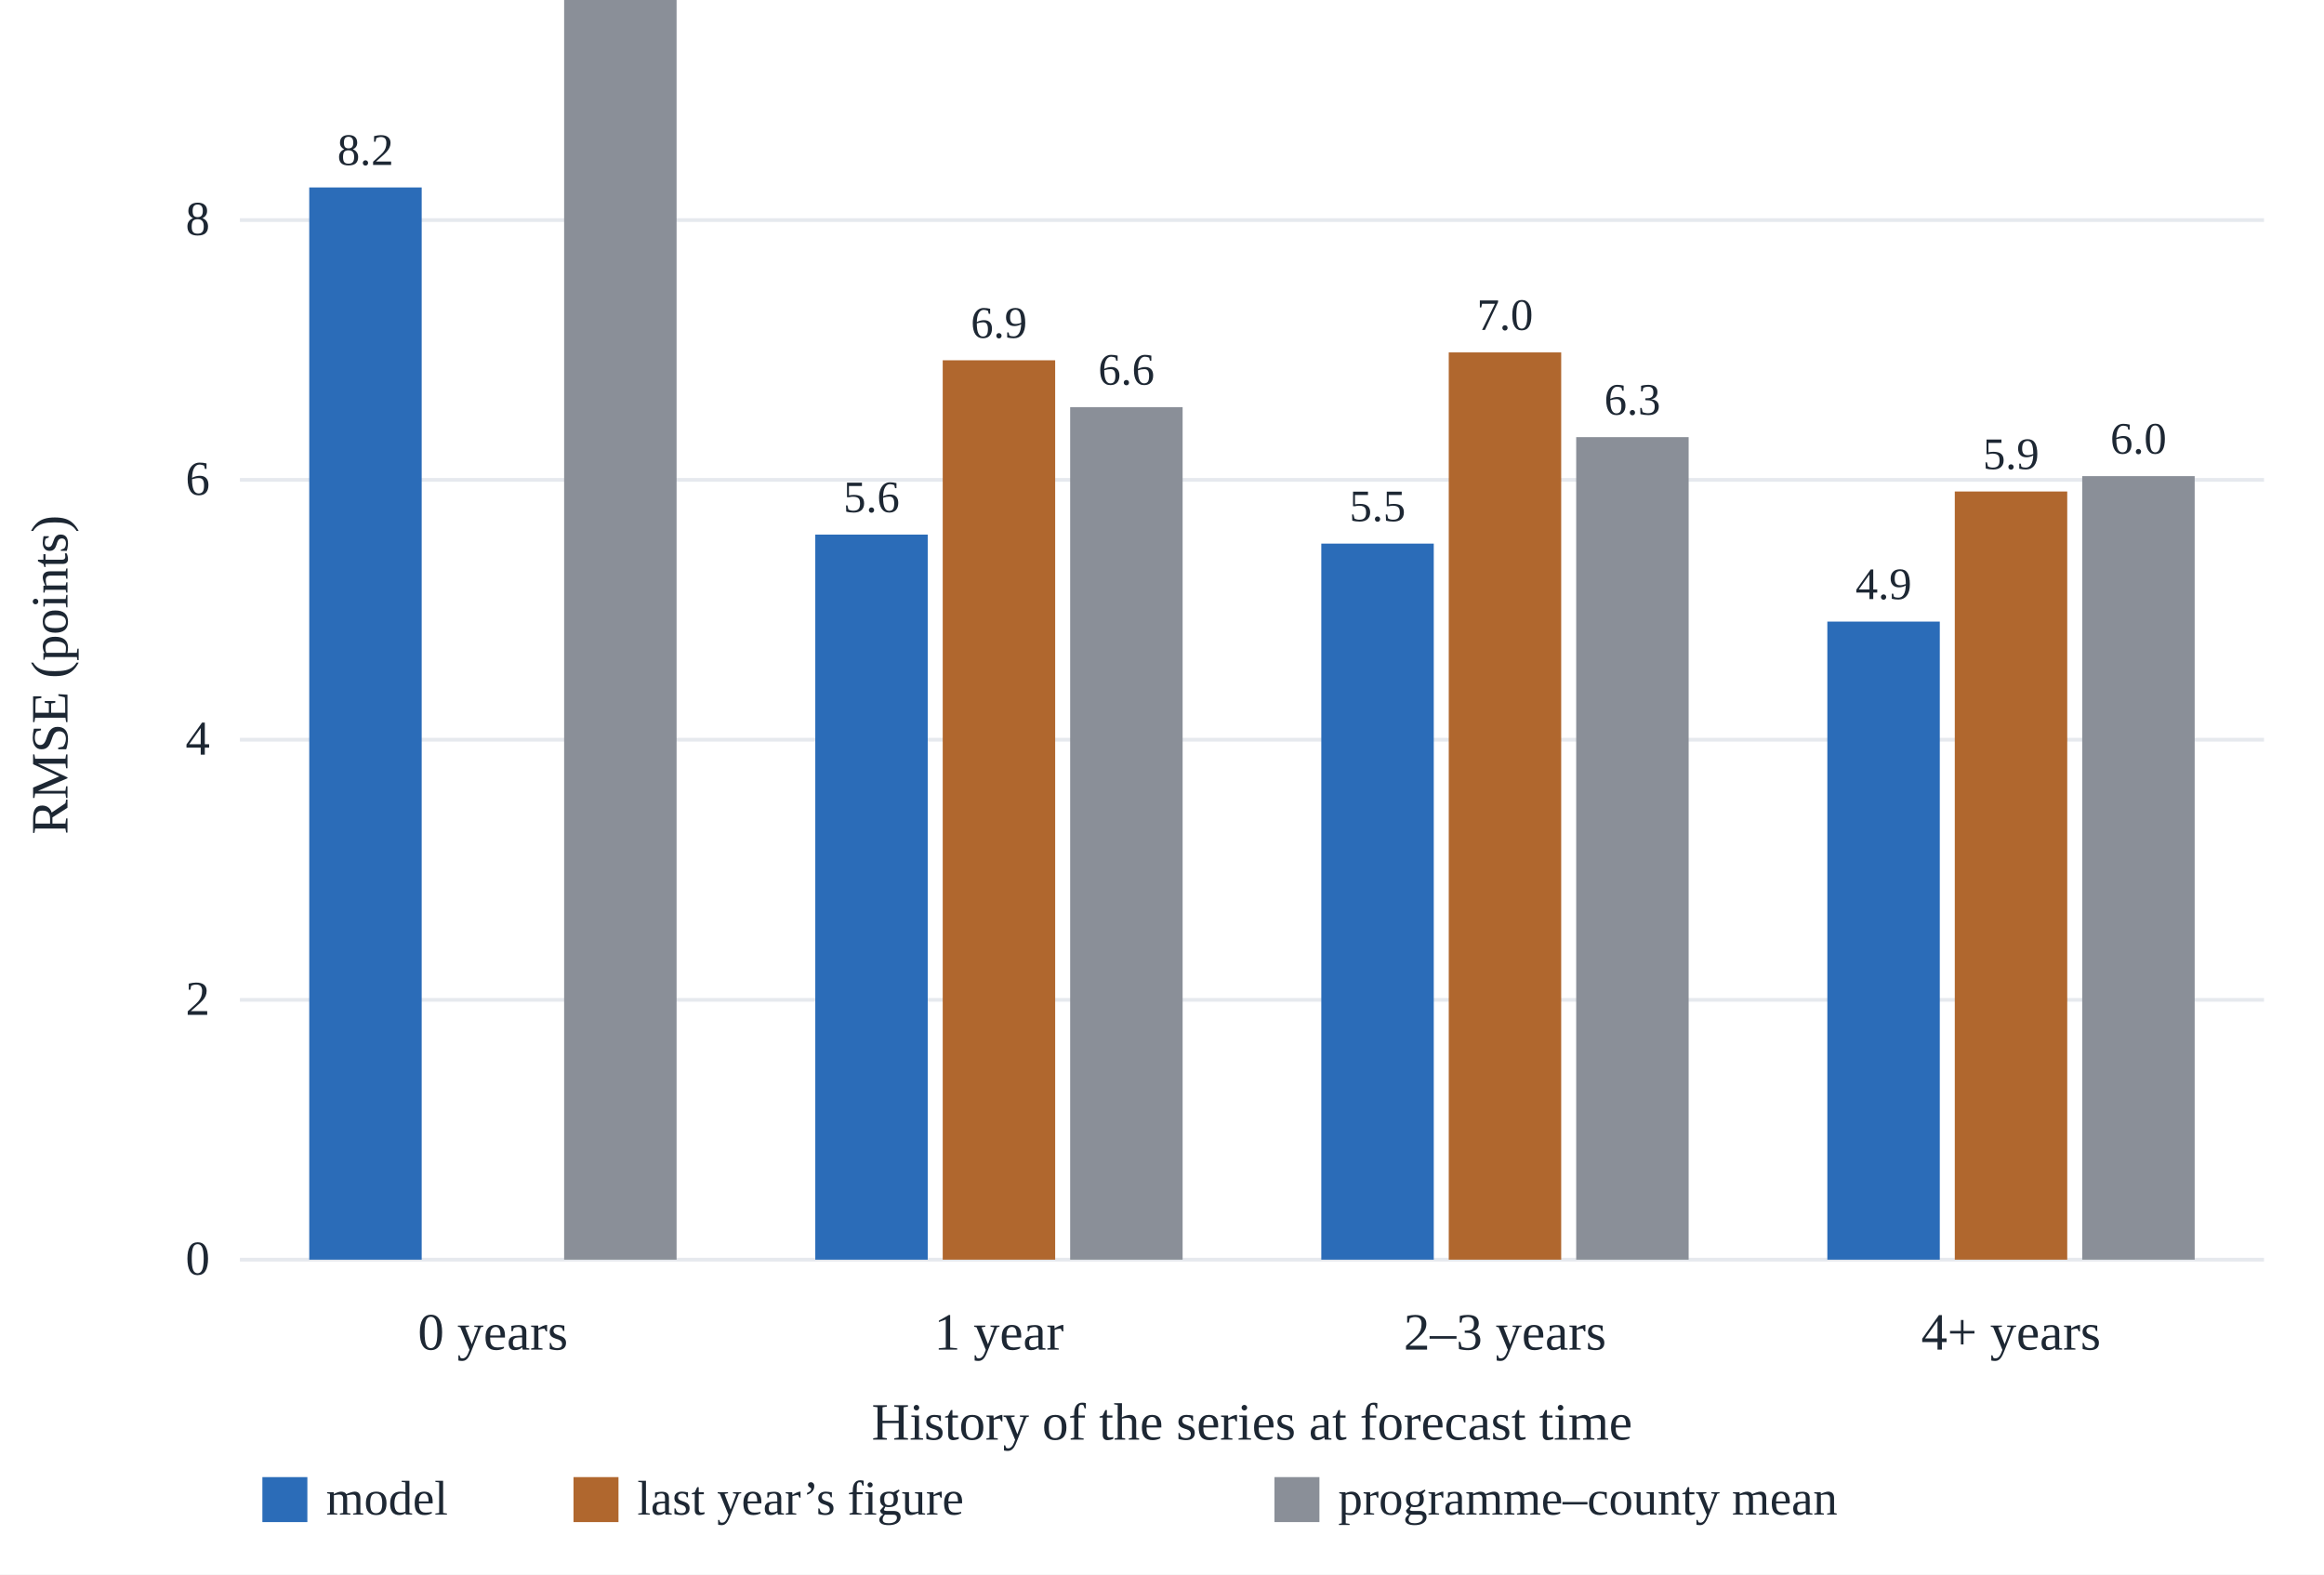
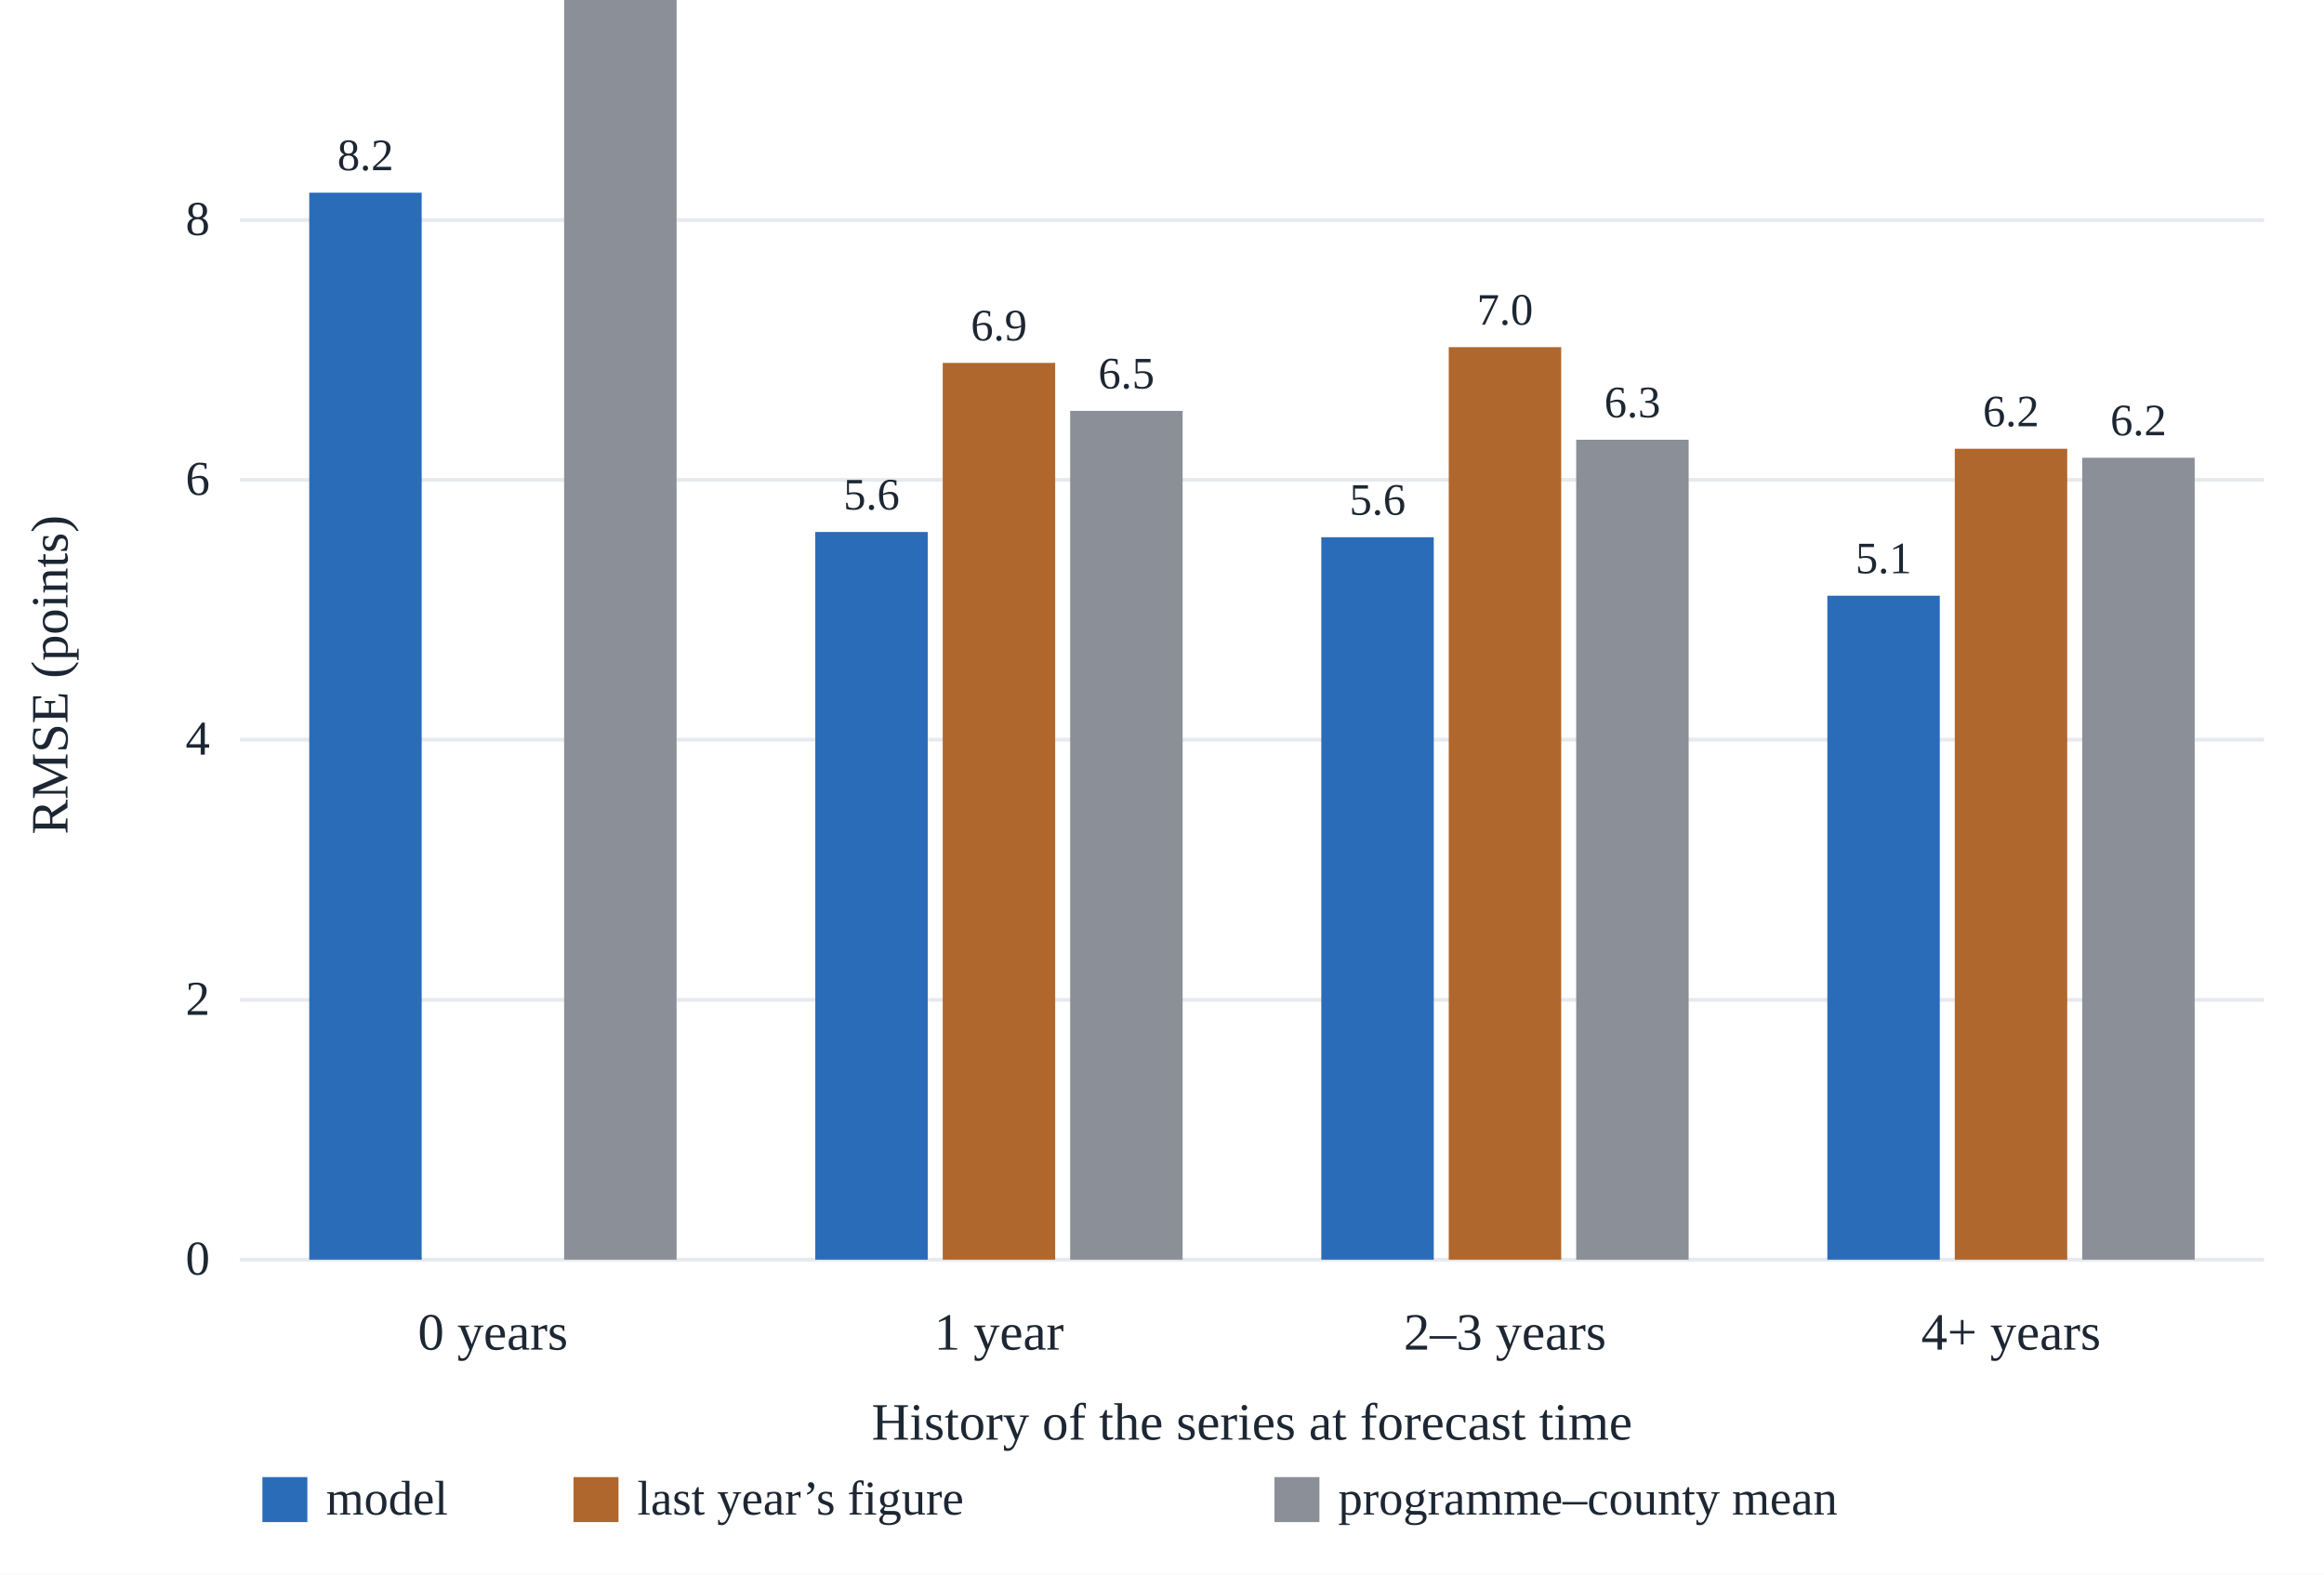
<svg xmlns="http://www.w3.org/2000/svg" viewBox="0 0 620 420" role="img" aria-label="Held-out RMSE by history stratum, model against two baselines">
  <rect width="620" height="420" fill="white" />
  <line x1="64" y1="336.0" x2="604" y2="336.0" stroke="#e6e9ee" />
  <text x="56" y="340.0" font-family="Georgia, &quot;Times New Roman&quot;, serif" font-size="13" fill="#1d2733" text-anchor="end">0</text>
  <line x1="64" y1="266.7" x2="604" y2="266.7" stroke="#e6e9ee" />
  <text x="56" y="270.7" font-family="Georgia, &quot;Times New Roman&quot;, serif" font-size="13" fill="#1d2733" text-anchor="end">2</text>
  <line x1="64" y1="197.3" x2="604" y2="197.3" stroke="#e6e9ee" />
  <text x="56" y="201.3" font-family="Georgia, &quot;Times New Roman&quot;, serif" font-size="13" fill="#1d2733" text-anchor="end">4</text>
  <line x1="64" y1="128.0" x2="604" y2="128.0" stroke="#e6e9ee" />
  <text x="56" y="132.0" font-family="Georgia, &quot;Times New Roman&quot;, serif" font-size="13" fill="#1d2733" text-anchor="end">6</text>
  <line x1="64" y1="58.7" x2="604" y2="58.7" stroke="#e6e9ee" />
  <text x="56" y="62.7" font-family="Georgia, &quot;Times New Roman&quot;, serif" font-size="13" fill="#1d2733" text-anchor="end">8</text>
-   <rect x="82.5" y="50.0" width="30" height="286.0" fill="#2b6cb8" />
-   <text x="97.5" y="44.0" font-family="Georgia, &quot;Times New Roman&quot;, serif" font-size="12" fill="#1d2733" text-anchor="middle">8.2</text>
-   <rect x="150.5" y="-6.5" width="30" height="342.5" fill="#8a8f98" />
-   <text x="165.5" y="-12.5" font-family="Georgia, &quot;Times New Roman&quot;, serif" font-size="12" fill="#1d2733" text-anchor="middle">9.9</text>
+   <rect x="82.5" y="51.4" width="30" height="284.6" fill="#2b6cb8" />
+   <text x="97.5" y="45.4" font-family="Georgia, &quot;Times New Roman&quot;, serif" font-size="12" fill="#1d2733" text-anchor="middle">8.2</text>
+   <rect x="150.5" y="-3.4" width="30" height="339.4" fill="#8a8f98" />
+   <text x="165.5" y="-9.4" font-family="Georgia, &quot;Times New Roman&quot;, serif" font-size="12" fill="#1d2733" text-anchor="middle">9.8</text>
  <text x="131.5" y="360" font-family="Georgia, &quot;Times New Roman&quot;, serif" font-size="14" fill="#1d2733" text-anchor="middle">0 years</text>
-   <rect x="217.5" y="142.6" width="30" height="193.4" fill="#2b6cb8" />
-   <text x="232.5" y="136.6" font-family="Georgia, &quot;Times New Roman&quot;, serif" font-size="12" fill="#1d2733" text-anchor="middle">5.6</text>
-   <rect x="251.5" y="96.1" width="30" height="239.9" fill="#b0672e" />
-   <text x="266.5" y="90.1" font-family="Georgia, &quot;Times New Roman&quot;, serif" font-size="12" fill="#1d2733" text-anchor="middle">6.9</text>
-   <rect x="285.5" y="108.6" width="30" height="227.4" fill="#8a8f98" />
-   <text x="300.5" y="102.6" font-family="Georgia, &quot;Times New Roman&quot;, serif" font-size="12" fill="#1d2733" text-anchor="middle">6.6</text>
+   <rect x="217.5" y="141.9" width="30" height="194.1" fill="#2b6cb8" />
+   <text x="232.5" y="135.9" font-family="Georgia, &quot;Times New Roman&quot;, serif" font-size="12" fill="#1d2733" text-anchor="middle">5.6</text>
+   <rect x="251.5" y="96.8" width="30" height="239.2" fill="#b0672e" />
+   <text x="266.5" y="90.8" font-family="Georgia, &quot;Times New Roman&quot;, serif" font-size="12" fill="#1d2733" text-anchor="middle">6.9</text>
+   <rect x="285.5" y="109.6" width="30" height="226.4" fill="#8a8f98" />
+   <text x="300.5" y="103.6" font-family="Georgia, &quot;Times New Roman&quot;, serif" font-size="12" fill="#1d2733" text-anchor="middle">6.5</text>
  <text x="266.5" y="360" font-family="Georgia, &quot;Times New Roman&quot;, serif" font-size="14" fill="#1d2733" text-anchor="middle">1 year</text>
-   <rect x="352.5" y="145.0" width="30" height="191.0" fill="#2b6cb8" />
-   <text x="367.5" y="139.0" font-family="Georgia, &quot;Times New Roman&quot;, serif" font-size="12" fill="#1d2733" text-anchor="middle">5.5</text>
-   <rect x="386.5" y="94.0" width="30" height="242.0" fill="#b0672e" />
-   <text x="401.5" y="88.0" font-family="Georgia, &quot;Times New Roman&quot;, serif" font-size="12" fill="#1d2733" text-anchor="middle">7.0</text>
-   <rect x="420.5" y="116.6" width="30" height="219.4" fill="#8a8f98" />
-   <text x="435.5" y="110.6" font-family="Georgia, &quot;Times New Roman&quot;, serif" font-size="12" fill="#1d2733" text-anchor="middle">6.3</text>
+   <rect x="352.5" y="143.3" width="30" height="192.7" fill="#2b6cb8" />
+   <text x="367.5" y="137.3" font-family="Georgia, &quot;Times New Roman&quot;, serif" font-size="12" fill="#1d2733" text-anchor="middle">5.6</text>
+   <rect x="386.5" y="92.6" width="30" height="243.4" fill="#b0672e" />
+   <text x="401.5" y="86.6" font-family="Georgia, &quot;Times New Roman&quot;, serif" font-size="12" fill="#1d2733" text-anchor="middle">7.0</text>
+   <rect x="420.5" y="117.3" width="30" height="218.7" fill="#8a8f98" />
+   <text x="435.5" y="111.3" font-family="Georgia, &quot;Times New Roman&quot;, serif" font-size="12" fill="#1d2733" text-anchor="middle">6.3</text>
  <text x="401.5" y="360" font-family="Georgia, &quot;Times New Roman&quot;, serif" font-size="14" fill="#1d2733" text-anchor="middle">2–3 years</text>
-   <rect x="487.5" y="165.8" width="30" height="170.2" fill="#2b6cb8" />
-   <text x="502.5" y="159.8" font-family="Georgia, &quot;Times New Roman&quot;, serif" font-size="12" fill="#1d2733" text-anchor="middle">4.9</text>
-   <rect x="521.5" y="131.1" width="30" height="204.9" fill="#b0672e" />
-   <text x="536.5" y="125.1" font-family="Georgia, &quot;Times New Roman&quot;, serif" font-size="12" fill="#1d2733" text-anchor="middle">5.9</text>
-   <rect x="555.5" y="127.0" width="30" height="209.0" fill="#8a8f98" />
-   <text x="570.5" y="121.0" font-family="Georgia, &quot;Times New Roman&quot;, serif" font-size="12" fill="#1d2733" text-anchor="middle">6.0</text>
+   <rect x="487.5" y="158.9" width="30" height="177.1" fill="#2b6cb8" />
+   <text x="502.5" y="152.9" font-family="Georgia, &quot;Times New Roman&quot;, serif" font-size="12" fill="#1d2733" text-anchor="middle">5.1</text>
+   <rect x="521.5" y="119.7" width="30" height="216.3" fill="#b0672e" />
+   <text x="536.5" y="113.7" font-family="Georgia, &quot;Times New Roman&quot;, serif" font-size="12" fill="#1d2733" text-anchor="middle">6.2</text>
+   <rect x="555.5" y="122.1" width="30" height="213.9" fill="#8a8f98" />
+   <text x="570.5" y="116.1" font-family="Georgia, &quot;Times New Roman&quot;, serif" font-size="12" fill="#1d2733" text-anchor="middle">6.2</text>
  <text x="536.5" y="360" font-family="Georgia, &quot;Times New Roman&quot;, serif" font-size="14" fill="#1d2733" text-anchor="middle">4+ years</text>
  <text x="334.0" y="384" font-family="Georgia, &quot;Times New Roman&quot;, serif" font-size="14" fill="#1d2733" text-anchor="middle">History of the series at forecast time</text>
  <rect x="70" y="394" width="12" height="12" fill="#2b6cb8" />
  <text x="87" y="404" font-family="Georgia, &quot;Times New Roman&quot;, serif" font-size="13" fill="#1d2733">model</text>
  <rect x="153" y="394" width="12" height="12" fill="#b0672e" />
  <text x="170" y="404" font-family="Georgia, &quot;Times New Roman&quot;, serif" font-size="13" fill="#1d2733">last year’s figure</text>
  <rect x="340" y="394" width="12" height="12" fill="#8a8f98" />
  <text x="357" y="404" font-family="Georgia, &quot;Times New Roman&quot;, serif" font-size="13" fill="#1d2733">programme–county mean</text>
  <text x="18" y="180.0" font-family="Georgia, &quot;Times New Roman&quot;, serif" font-size="14" fill="#1d2733" text-anchor="middle" transform="rotate(-90 18 180.0)">RMSE (points)</text>
</svg>
